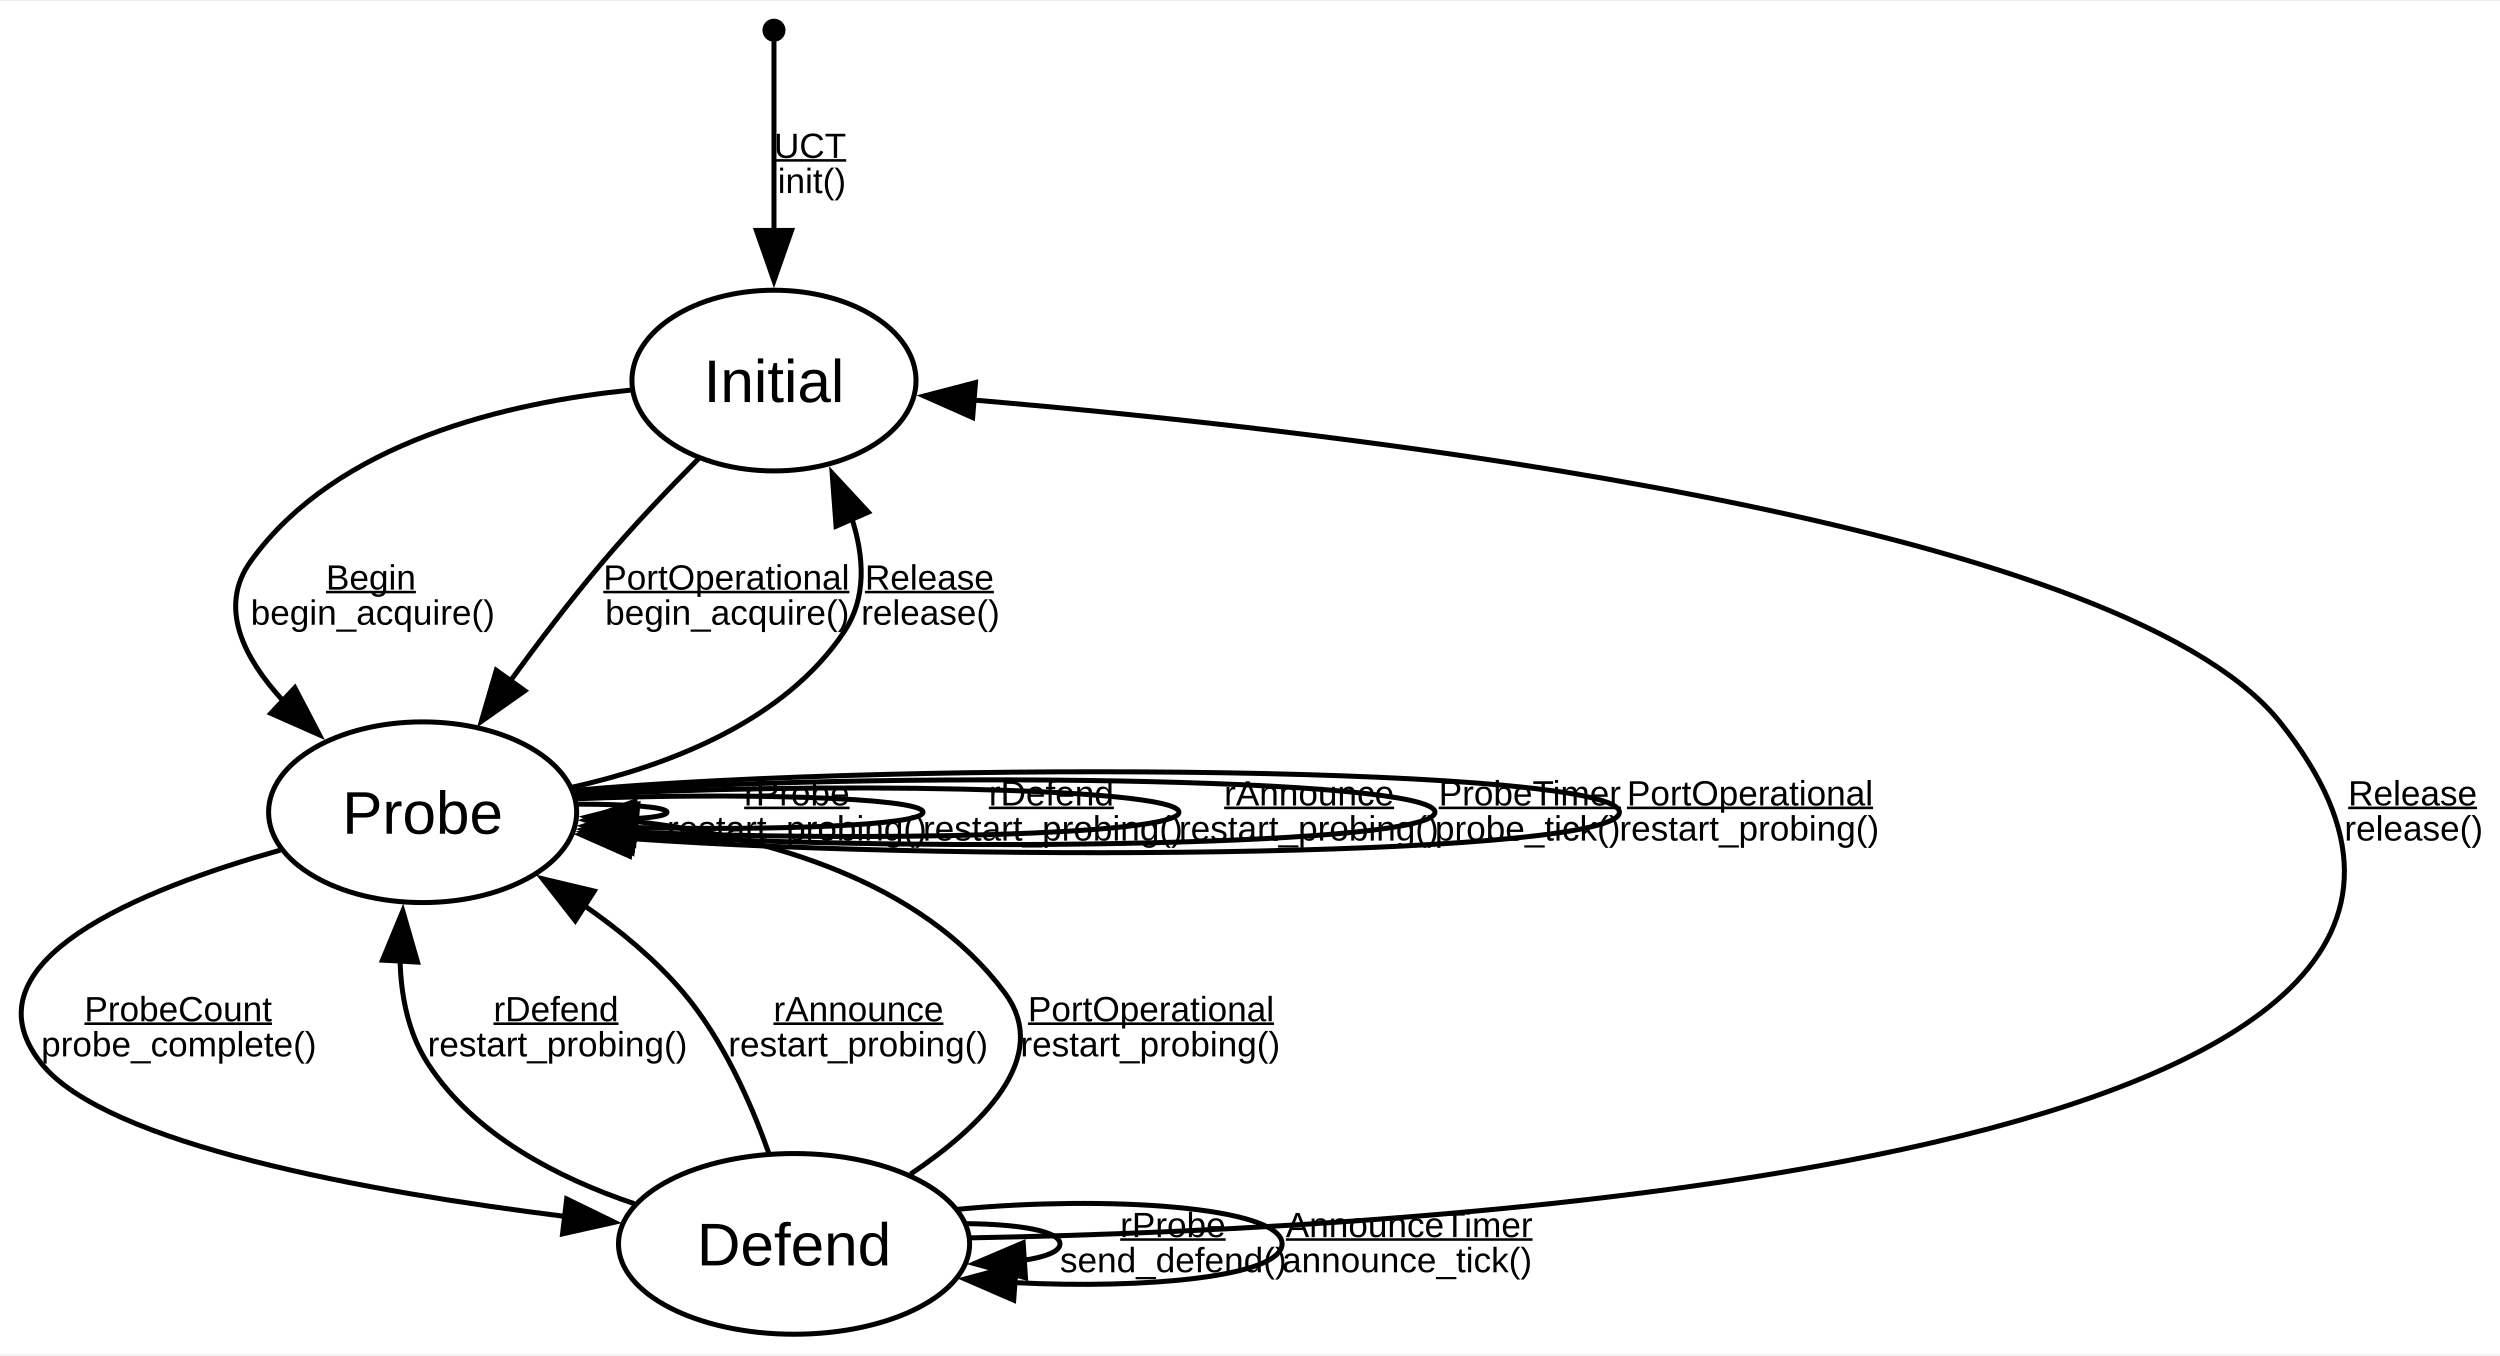
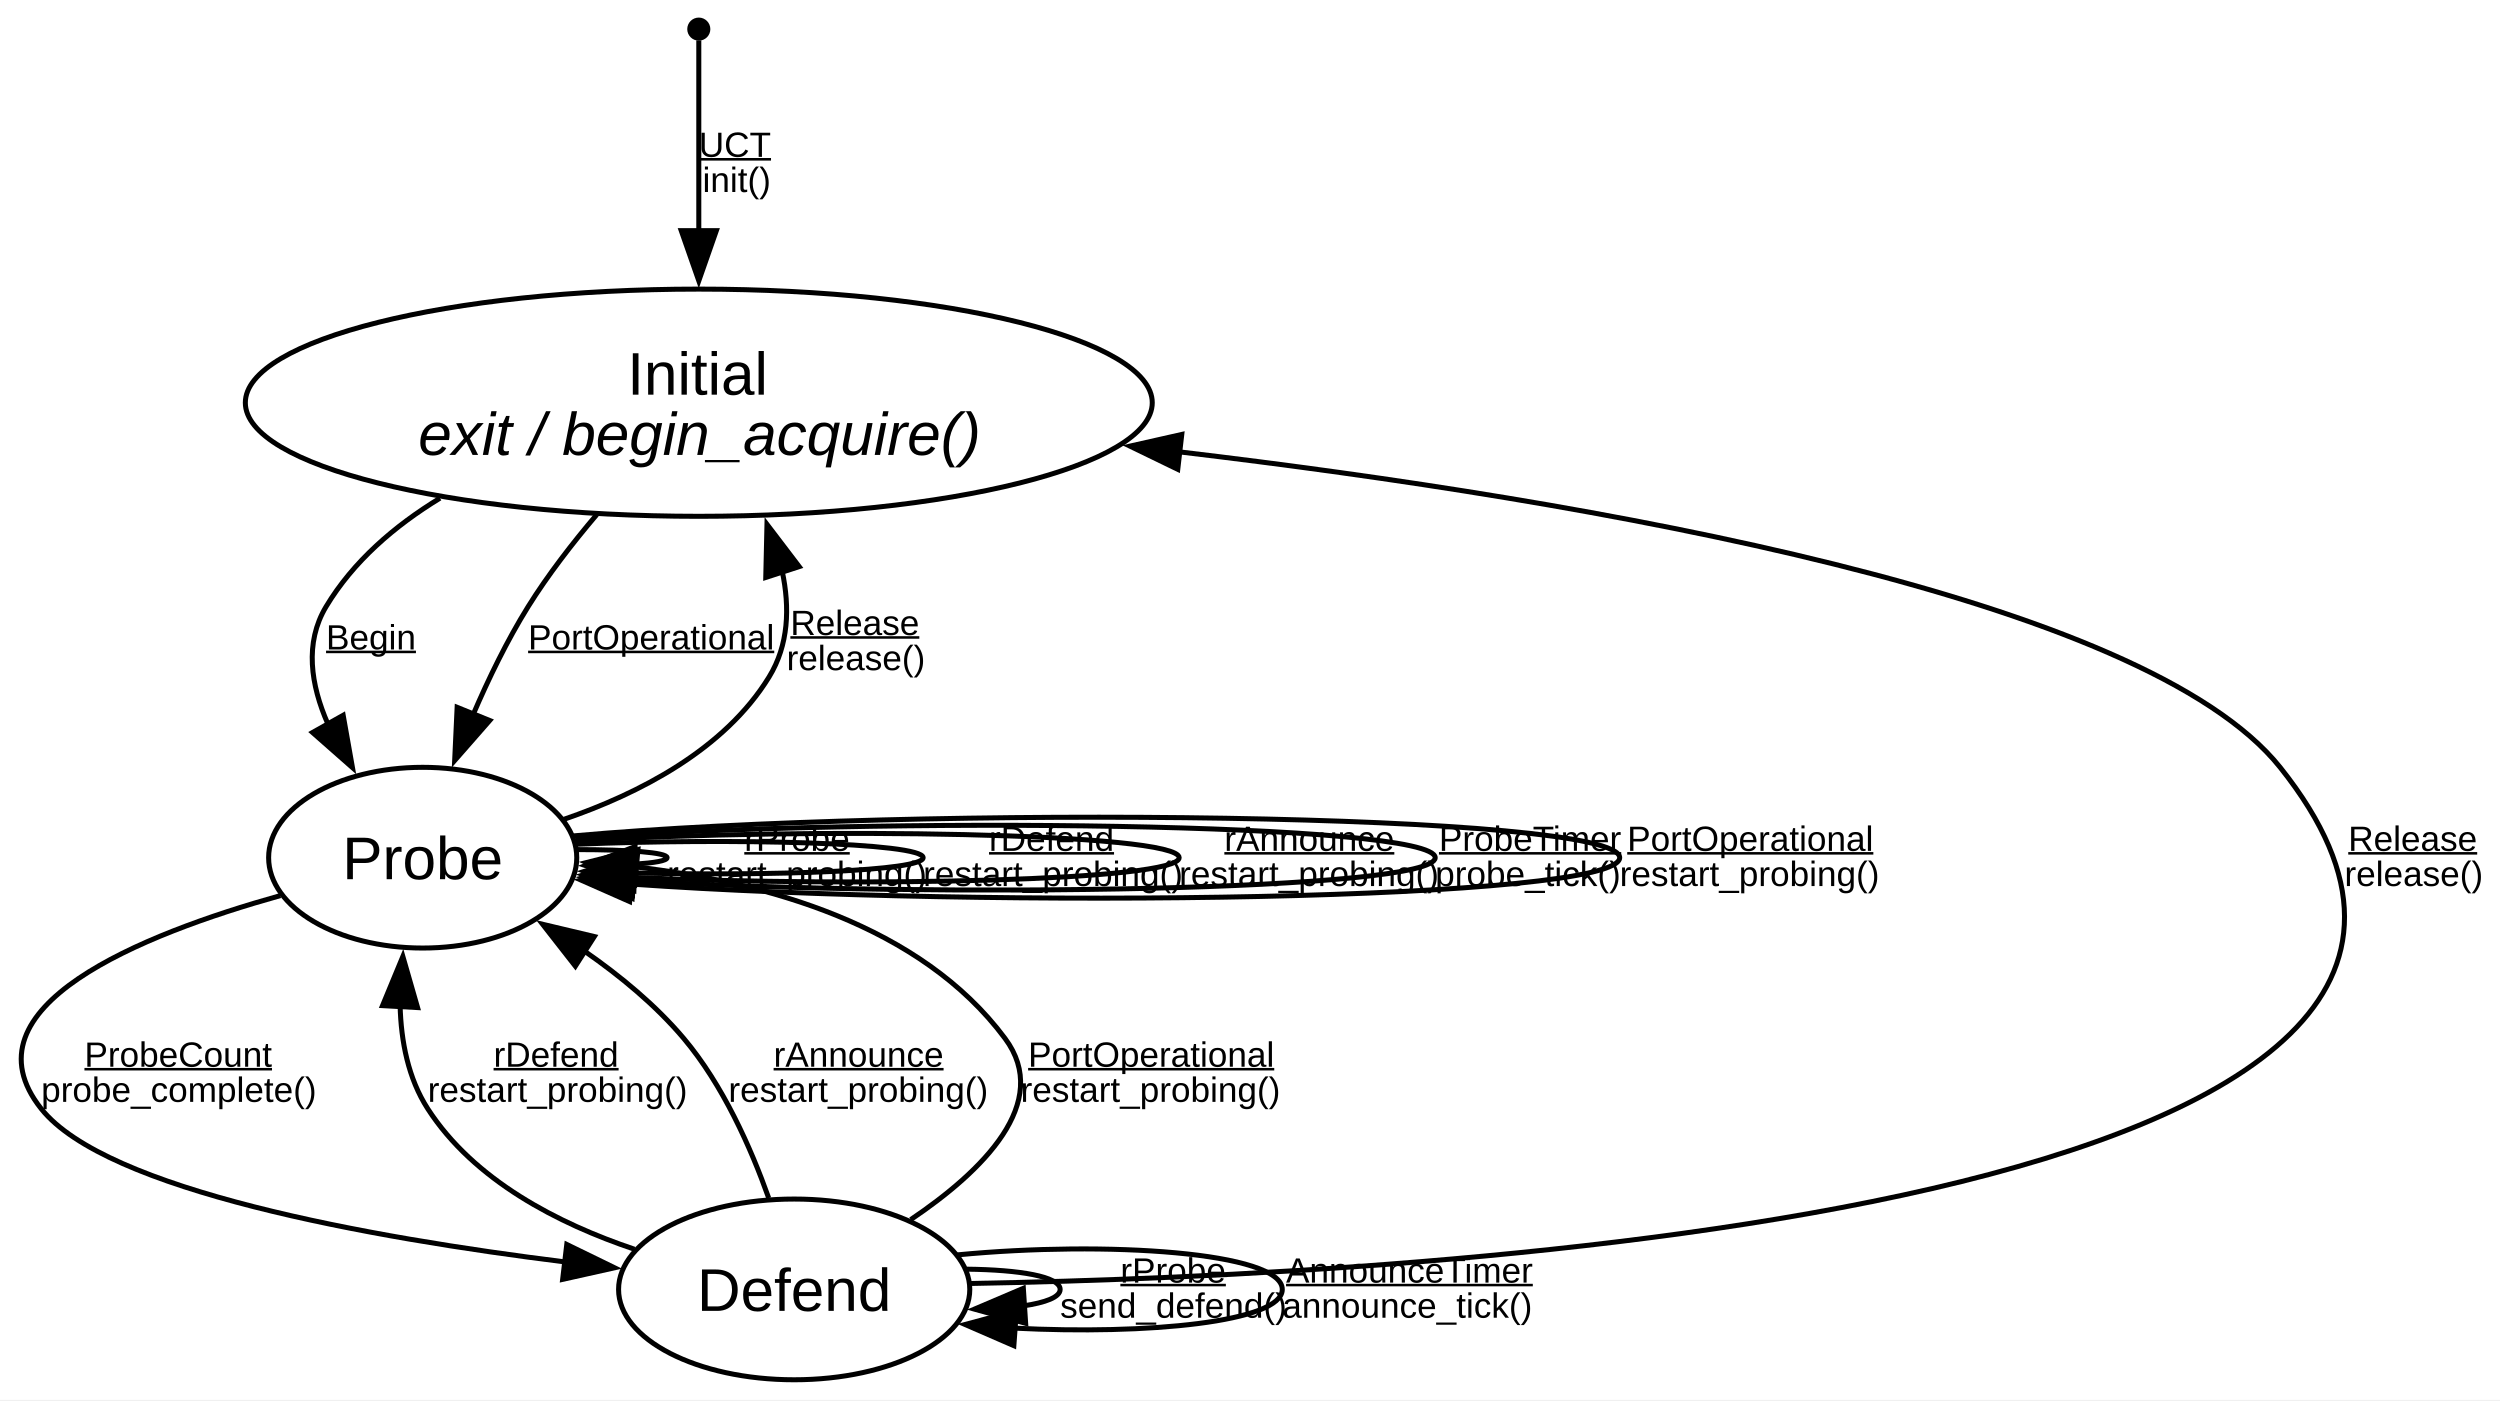
- <svg xmlns="http://www.w3.org/2000/svg" width="498pt" height="270pt" viewBox="0.00 0.00 498.08 269.60">
-   <g id="graph0" class="graph" transform="scale(1 1) rotate(0) translate(4 265.6)">
-     <polygon fill="white" stroke="none" points="-4,4 -4,-265.6 494.08,-265.6 494.08,4 -4,4" />
+ <svg xmlns="http://www.w3.org/2000/svg" width="498pt" height="279pt" viewBox="0.00 0.00 498.00 279.00">
+   <g id="graph0" class="graph" transform="scale(1 1) rotate(0) translate(4 274.85)">
+     <polygon fill="white" stroke="none" points="-4,4 -4,-274.85 494.02,-274.85 494.02,4 -4,4" />
    <g id="node1" class="node">
-       <ellipse fill="black" stroke="black" cx="150.2" cy="-259.8" rx="1.8" ry="1.8" />
+       <ellipse fill="black" stroke="black" cx="135.2" cy="-269.05" rx="1.8" ry="1.8" />
    </g>
    <g id="node2" class="node">
-       <ellipse fill="none" stroke="black" cx="150.2" cy="-190" rx="28.3" ry="18" />
-       <text text-anchor="middle" x="150.2" y="-185.72" font-family="Arial" font-size="12.00">Initial</text>
+       <ellipse fill="none" stroke="black" cx="135.2" cy="-194.63" rx="90.33" ry="22.63" />
+       <text xml:space="preserve" text-anchor="start" x="120.95" y="-196.23" font-family="Arial" font-size="12.00">Initial</text>
+       <text xml:space="preserve" text-anchor="start" x="79.32" y="-184.23" font-family="Arial" font-style="italic" font-size="12.00">exit / begin_acquire()</text>
    </g>
    <g id="edge1" class="edge">
-       <path fill="none" stroke="black" d="M150.2,-257.62C150.2,-252.98 150.2,-235.42 150.2,-219.49" />
-       <polygon fill="black" stroke="black" points="153.7,-219.91 150.2,-209.91 146.7,-219.91 153.7,-219.91" />
-       <text text-anchor="start" x="150.2" y="-234.35" font-family="Arial" text-decoration="underline" font-size="7.00">UCT</text>
-       <text text-anchor="start" x="150.95" y="-227.35" font-family="Arial" font-size="7.00">init()</text>
+       <path fill="none" stroke="black" d="M135.2,-266.8C135.2,-262.11 135.2,-245.1 135.2,-228.88" />
+       <polygon fill="black" stroke="black" points="138.7,-228.91 135.2,-218.91 131.7,-228.91 138.7,-228.91" />
+       <text xml:space="preserve" text-anchor="start" x="135.2" y="-243.6" font-family="Arial" text-decoration="underline" font-size="7.00">UCT</text>
+       <text xml:space="preserve" text-anchor="start" x="135.95" y="-236.6" font-family="Arial" font-size="7.00">init()</text>
    </g>
    <g id="node3" class="node">
      <ellipse fill="none" stroke="black" cx="80.2" cy="-104" rx="30.69" ry="18" />
-       <text text-anchor="middle" x="80.2" y="-99.72" font-family="Arial" font-size="12.00">Probe</text>
+       <text xml:space="preserve" text-anchor="middle" x="80.2" y="-99.72" font-family="Arial" font-size="12.00">Probe</text>
    </g>
    <g id="edge2" class="edge">
-       <path fill="none" stroke="black" d="M121.91,-188.13C97.35,-185.69 63.11,-177.87 45.95,-154 39.43,-144.93 44.44,-134.83 52.44,-126.16" />
-       <polygon fill="black" stroke="black" points="54.74,-128.8 59.65,-119.41 49.96,-123.7 54.74,-128.8" />
-       <text text-anchor="start" x="60.95" y="-148.35" font-family="Arial" text-decoration="underline" font-size="7.00">Begin</text>
-       <text text-anchor="start" x="45.95" y="-141.35" font-family="Arial" font-size="7.00">begin_acquire()</text>
+       <path fill="none" stroke="black" d="M83.65,-175.62C74.6,-170.1 66.36,-163.02 60.95,-154 56.62,-146.78 57.9,-138.41 61.31,-130.65" />
+       <polygon fill="black" stroke="black" points="64.36,-132.37 66.21,-121.94 58.26,-128.94 64.36,-132.37" />
+       <text xml:space="preserve" text-anchor="start" x="60.95" y="-145.47" font-family="Arial" text-decoration="underline" font-size="7.00">Begin</text>
    </g>
    <g id="edge3" class="edge">
-       <path fill="none" stroke="black" d="M135.17,-174.43C129.08,-168.3 122.11,-160.98 116.2,-154 109.8,-146.44 103.25,-137.84 97.53,-129.97" />
-       <polygon fill="black" stroke="black" points="100.56,-128.2 91.9,-122.1 94.87,-132.27 100.56,-128.2" />
-       <text text-anchor="start" x="116.2" y="-148.35" font-family="Arial" text-decoration="underline" font-size="7.00">PortOperational</text>
-       <text text-anchor="start" x="116.57" y="-141.35" font-family="Arial" font-size="7.00">begin_acquire()</text>
+       <path fill="none" stroke="black" d="M114.87,-172.34C110.03,-166.64 105.13,-160.31 101.2,-154 97.04,-147.32 93.33,-139.68 90.22,-132.44" />
+       <polygon fill="black" stroke="black" points="93.55,-131.33 86.57,-123.36 87.06,-133.95 93.55,-131.33" />
+       <text xml:space="preserve" text-anchor="start" x="101.2" y="-145.47" font-family="Arial" text-decoration="underline" font-size="7.00">PortOperational</text>
    </g>
    <g id="edge4" class="edge">
-       <path fill="none" stroke="black" d="M109.99,-108.98C128.98,-113.23 152.19,-121.99 164.2,-140 168.67,-146.7 168.19,-154.84 165.71,-162.54" />
-       <polygon fill="black" stroke="black" points="162.57,-160.99 161.79,-171.55 168.99,-163.78 162.57,-160.99" />
-       <text text-anchor="start" x="168.32" y="-148.35" font-family="Arial" text-decoration="underline" font-size="7.00">Release</text>
-       <text text-anchor="start" x="167.57" y="-141.35" font-family="Arial" font-size="7.00">release()</text>
+       <path fill="none" stroke="black" d="M108.3,-111.63C123.22,-116.74 140.27,-125.46 149.2,-140 153.11,-146.37 153.36,-153.81 151.81,-161.09" />
+       <polygon fill="black" stroke="black" points="148.54,-159.82 148.78,-170.41 155.2,-161.98 148.54,-159.82" />
+       <text xml:space="preserve" text-anchor="start" x="153.44" y="-148.35" font-family="Arial" text-decoration="underline" font-size="7.00">Release</text>
+       <text xml:space="preserve" text-anchor="start" x="152.69" y="-141.35" font-family="Arial" font-size="7.00">release()</text>
    </g>
    <g id="edge5" class="edge">
      <path fill="none" stroke="black" d="M111.1,-105.61C121.02,-105.6 128.89,-105.06 128.89,-104 128.89,-103.4 126.4,-102.97 122.46,-102.71" />
      <polygon fill="black" stroke="black" points="122.71,-99.21 112.62,-102.43 122.51,-106.21 122.71,-99.21" />
-       <text text-anchor="start" x="144.26" y="-105.35" font-family="Arial" text-decoration="underline" font-size="7.00">rProbe</text>
-       <text text-anchor="start" x="128.89" y="-98.35" font-family="Arial" font-size="7.00">restart_probing()</text>
+       <text xml:space="preserve" text-anchor="start" x="144.26" y="-105.35" font-family="Arial" text-decoration="underline" font-size="7.00">rProbe</text>
+       <text xml:space="preserve" text-anchor="start" x="128.89" y="-98.35" font-family="Arial" font-size="7.00">restart_probing()</text>
    </g>
    <g id="edge6" class="edge">
      <path fill="none" stroke="black" d="M110.87,-106.68C141.38,-107.93 179.89,-107.03 179.89,-104 179.89,-101.34 150.14,-100.32 122.23,-100.96" />
      <polygon fill="black" stroke="black" points="122.27,-97.46 112.39,-101.27 122.49,-104.45 122.27,-97.46" />
-       <text text-anchor="start" x="193.01" y="-105.35" font-family="Arial" text-decoration="underline" font-size="7.00">rDefend</text>
-       <text text-anchor="start" x="179.89" y="-98.35" font-family="Arial" font-size="7.00">restart_probing()</text>
+       <text xml:space="preserve" text-anchor="start" x="193.01" y="-105.35" font-family="Arial" text-decoration="underline" font-size="7.00">rDefend</text>
+       <text xml:space="preserve" text-anchor="start" x="179.89" y="-98.35" font-family="Arial" font-size="7.00">restart_probing()</text>
    </g>
    <g id="edge7" class="edge">
      <path fill="none" stroke="black" d="M110.68,-107.35C156.89,-110.13 230.89,-109.01 230.89,-104 230.89,-99.38 168,-98.07 121.97,-100.07" />
      <polygon fill="black" stroke="black" points="122,-96.56 112.19,-100.57 122.36,-103.56 122,-96.56" />
-       <text text-anchor="start" x="239.89" y="-105.35" font-family="Arial" text-decoration="underline" font-size="7.00">rAnnounce</text>
-       <text text-anchor="start" x="230.89" y="-98.35" font-family="Arial" font-size="7.00">restart_probing()</text>
+       <text xml:space="preserve" text-anchor="start" x="239.89" y="-105.35" font-family="Arial" text-decoration="underline" font-size="7.00">rAnnounce</text>
+       <text xml:space="preserve" text-anchor="start" x="230.89" y="-98.35" font-family="Arial" font-size="7.00">restart_probing()</text>
    </g>
    <g id="edge9" class="edge">
      <path fill="none" stroke="black" d="M110.66,-107.87C170.27,-112.31 281.89,-111.02 281.89,-104 281.89,-97.4 183.38,-95.87 122.03,-99.39" />
      <polygon fill="black" stroke="black" points="121.92,-95.89 112.17,-100.03 122.38,-102.87 121.92,-95.89" />
-       <text text-anchor="start" x="282.64" y="-105.35" font-family="Arial" text-decoration="underline" font-size="7.00">ProbeTimer</text>
-       <text text-anchor="start" x="281.89" y="-98.35" font-family="Arial" font-size="7.00">probe_tick()</text>
+       <text xml:space="preserve" text-anchor="start" x="282.64" y="-105.35" font-family="Arial" text-decoration="underline" font-size="7.00">ProbeTimer</text>
+       <text xml:space="preserve" text-anchor="start" x="281.89" y="-98.35" font-family="Arial" font-size="7.00">probe_tick()</text>
    </g>
    <g id="edge10" class="edge">
      <path fill="none" stroke="black" d="M110.22,-108.34C178.83,-114.47 318.64,-113.03 318.64,-104 318.64,-95.45 193.19,-93.7 121.64,-98.75" />
      <polygon fill="black" stroke="black" points="121.42,-95.26 111.73,-99.54 121.98,-102.24 121.42,-95.26" />
-       <text text-anchor="start" x="320.14" y="-105.35" font-family="Arial" text-decoration="underline" font-size="7.00">PortOperational</text>
-       <text text-anchor="start" x="318.64" y="-98.35" font-family="Arial" font-size="7.00">restart_probing()</text>
+       <text xml:space="preserve" text-anchor="start" x="320.14" y="-105.35" font-family="Arial" text-decoration="underline" font-size="7.00">PortOperational</text>
+       <text xml:space="preserve" text-anchor="start" x="318.64" y="-98.35" font-family="Arial" font-size="7.00">restart_probing()</text>
    </g>
    <g id="node4" class="node">
      <ellipse fill="none" stroke="black" cx="154.2" cy="-18" rx="34.98" ry="18" />
-       <text text-anchor="middle" x="154.2" y="-13.72" font-family="Arial" font-size="12.00">Defend</text>
+       <text xml:space="preserve" text-anchor="middle" x="154.2" y="-13.72" font-family="Arial" font-size="12.00">Defend</text>
    </g>
    <g id="edge8" class="edge">
      <path fill="none" stroke="black" d="M51.86,-96.45C24.1,-88.69 -11.85,-74.23 4.2,-54 17.1,-37.75 69.47,-28.34 108.73,-23.45" />
      <polygon fill="black" stroke="black" points="108.9,-26.95 118.42,-22.31 108.08,-20 108.9,-26.95" />
-       <text text-anchor="start" x="12.82" y="-62.35" font-family="Arial" text-decoration="underline" font-size="7.00">ProbeCount</text>
-       <text text-anchor="start" x="4.2" y="-55.35" font-family="Arial" font-size="7.00">probe_complete()</text>
+       <text xml:space="preserve" text-anchor="start" x="12.82" y="-62.35" font-family="Arial" text-decoration="underline" font-size="7.00">ProbeCount</text>
+       <text xml:space="preserve" text-anchor="start" x="4.2" y="-55.35" font-family="Arial" font-size="7.00">probe_complete()</text>
    </g>
    <g id="edge11" class="edge">
-       <path fill="none" stroke="black" d="M189.31,-19.2C281.91,-20.92 520.88,-33.79 450.2,-122 417.97,-162.22 263.57,-179.89 189.72,-186.14" />
-       <polygon fill="black" stroke="black" points="189.78,-182.63 180.1,-186.93 190.35,-189.6 189.78,-182.63" />
-       <text text-anchor="start" x="463.83" y="-105.35" font-family="Arial" text-decoration="underline" font-size="7.00">Release</text>
-       <text text-anchor="start" x="463.08" y="-98.35" font-family="Arial" font-size="7.00">release()</text>
+       <path fill="none" stroke="black" d="M189.29,-19.18C281.84,-20.86 520.71,-33.65 450.2,-122 423.09,-155.96 313.38,-175.05 231,-184.83" />
+       <polygon fill="black" stroke="black" points="230.61,-181.36 221.08,-185.98 231.41,-188.31 230.61,-181.36" />
+       <text xml:space="preserve" text-anchor="start" x="463.77" y="-105.35" font-family="Arial" text-decoration="underline" font-size="7.00">Release</text>
+       <text xml:space="preserve" text-anchor="start" x="463.02" y="-98.35" font-family="Arial" font-size="7.00">release()</text>
    </g>
    <g id="edge13" class="edge">
      <path fill="none" stroke="black" d="M122.39,-26C107.22,-31.1 90.41,-39.7 81.2,-54 77.32,-60.03 75.88,-67.4 75.7,-74.58" />
      <polygon fill="black" stroke="black" points="72.2,-74.53 76.25,-84.32 79.18,-74.14 72.2,-74.53" />
-       <text text-anchor="start" x="94.32" y="-62.35" font-family="Arial" text-decoration="underline" font-size="7.00">rDefend</text>
-       <text text-anchor="start" x="81.2" y="-55.35" font-family="Arial" font-size="7.00">restart_probing()</text>
+       <text xml:space="preserve" text-anchor="start" x="94.32" y="-62.35" font-family="Arial" text-decoration="underline" font-size="7.00">rDefend</text>
+       <text xml:space="preserve" text-anchor="start" x="81.2" y="-55.35" font-family="Arial" font-size="7.00">restart_probing()</text>
    </g>
    <g id="edge14" class="edge">
      <path fill="none" stroke="black" d="M149.13,-36.19C145.56,-46.24 140.01,-58.73 132.2,-68 126.65,-74.58 119.57,-80.43 112.44,-85.38" />
      <polygon fill="black" stroke="black" points="110.61,-82.39 104.08,-90.74 114.39,-88.29 110.61,-82.39" />
-       <text text-anchor="start" x="150.1" y="-62.35" font-family="Arial" text-decoration="underline" font-size="7.00">rAnnounce</text>
-       <text text-anchor="start" x="141.1" y="-55.35" font-family="Arial" font-size="7.00">restart_probing()</text>
+       <text xml:space="preserve" text-anchor="start" x="150.1" y="-62.35" font-family="Arial" text-decoration="underline" font-size="7.00">rAnnounce</text>
+       <text xml:space="preserve" text-anchor="start" x="141.1" y="-55.35" font-family="Arial" font-size="7.00">restart_probing()</text>
    </g>
    <g id="edge16" class="edge">
      <path fill="none" stroke="black" d="M177.41,-31.9C191.73,-41.55 205.69,-55.23 196.2,-68 179.39,-90.62 148.4,-99.15 122.68,-102.15" />
      <polygon fill="black" stroke="black" points="122.46,-98.65 112.81,-103.03 123.08,-105.62 122.46,-98.65" />
-       <text text-anchor="start" x="200.8" y="-62.35" font-family="Arial" text-decoration="underline" font-size="7.00">PortOperational</text>
-       <text text-anchor="start" x="199.3" y="-55.35" font-family="Arial" font-size="7.00">restart_probing()</text>
+       <text xml:space="preserve" text-anchor="start" x="200.8" y="-62.35" font-family="Arial" text-decoration="underline" font-size="7.00">PortOperational</text>
+       <text xml:space="preserve" text-anchor="start" x="199.3" y="-55.35" font-family="Arial" font-size="7.00">restart_probing()</text>
    </g>
    <g id="edge12" class="edge">
      <path fill="none" stroke="black" d="M188.59,-22.03C199.03,-21.92 207.18,-20.58 207.18,-18 207.18,-16.47 204.3,-15.37 199.79,-14.71" />
      <polygon fill="black" stroke="black" points="200.31,-11.24 190.1,-14.07 199.85,-18.22 200.31,-11.24" />
-       <text text-anchor="start" x="219.18" y="-19.35" font-family="Arial" text-decoration="underline" font-size="7.00">rProbe</text>
-       <text text-anchor="start" x="207.18" y="-12.35" font-family="Arial" font-size="7.00">send_defend()</text>
+       <text xml:space="preserve" text-anchor="start" x="219.18" y="-19.35" font-family="Arial" text-decoration="underline" font-size="7.00">rProbe</text>
+       <text xml:space="preserve" text-anchor="start" x="207.18" y="-12.35" font-family="Arial" font-size="7.00">send_defend()</text>
    </g>
    <g id="edge15" class="edge">
      <path fill="none" stroke="black" d="M186.73,-24.88C216.26,-27.73 251.43,-25.43 251.43,-18 251.43,-11.5 224.5,-8.93 197.99,-10.29" />
      <polygon fill="black" stroke="black" points="197.96,-6.79 188.24,-11.01 198.47,-13.77 197.96,-6.79" />
-       <text text-anchor="start" x="252.18" y="-19.35" font-family="Arial" text-decoration="underline" font-size="7.00">AnnounceTimer</text>
-       <text text-anchor="start" x="251.43" y="-12.35" font-family="Arial" font-size="7.00">announce_tick()</text>
+       <text xml:space="preserve" text-anchor="start" x="252.18" y="-19.35" font-family="Arial" text-decoration="underline" font-size="7.00">AnnounceTimer</text>
+       <text xml:space="preserve" text-anchor="start" x="251.43" y="-12.35" font-family="Arial" font-size="7.00">announce_tick()</text>
    </g>
  </g>
</svg>
